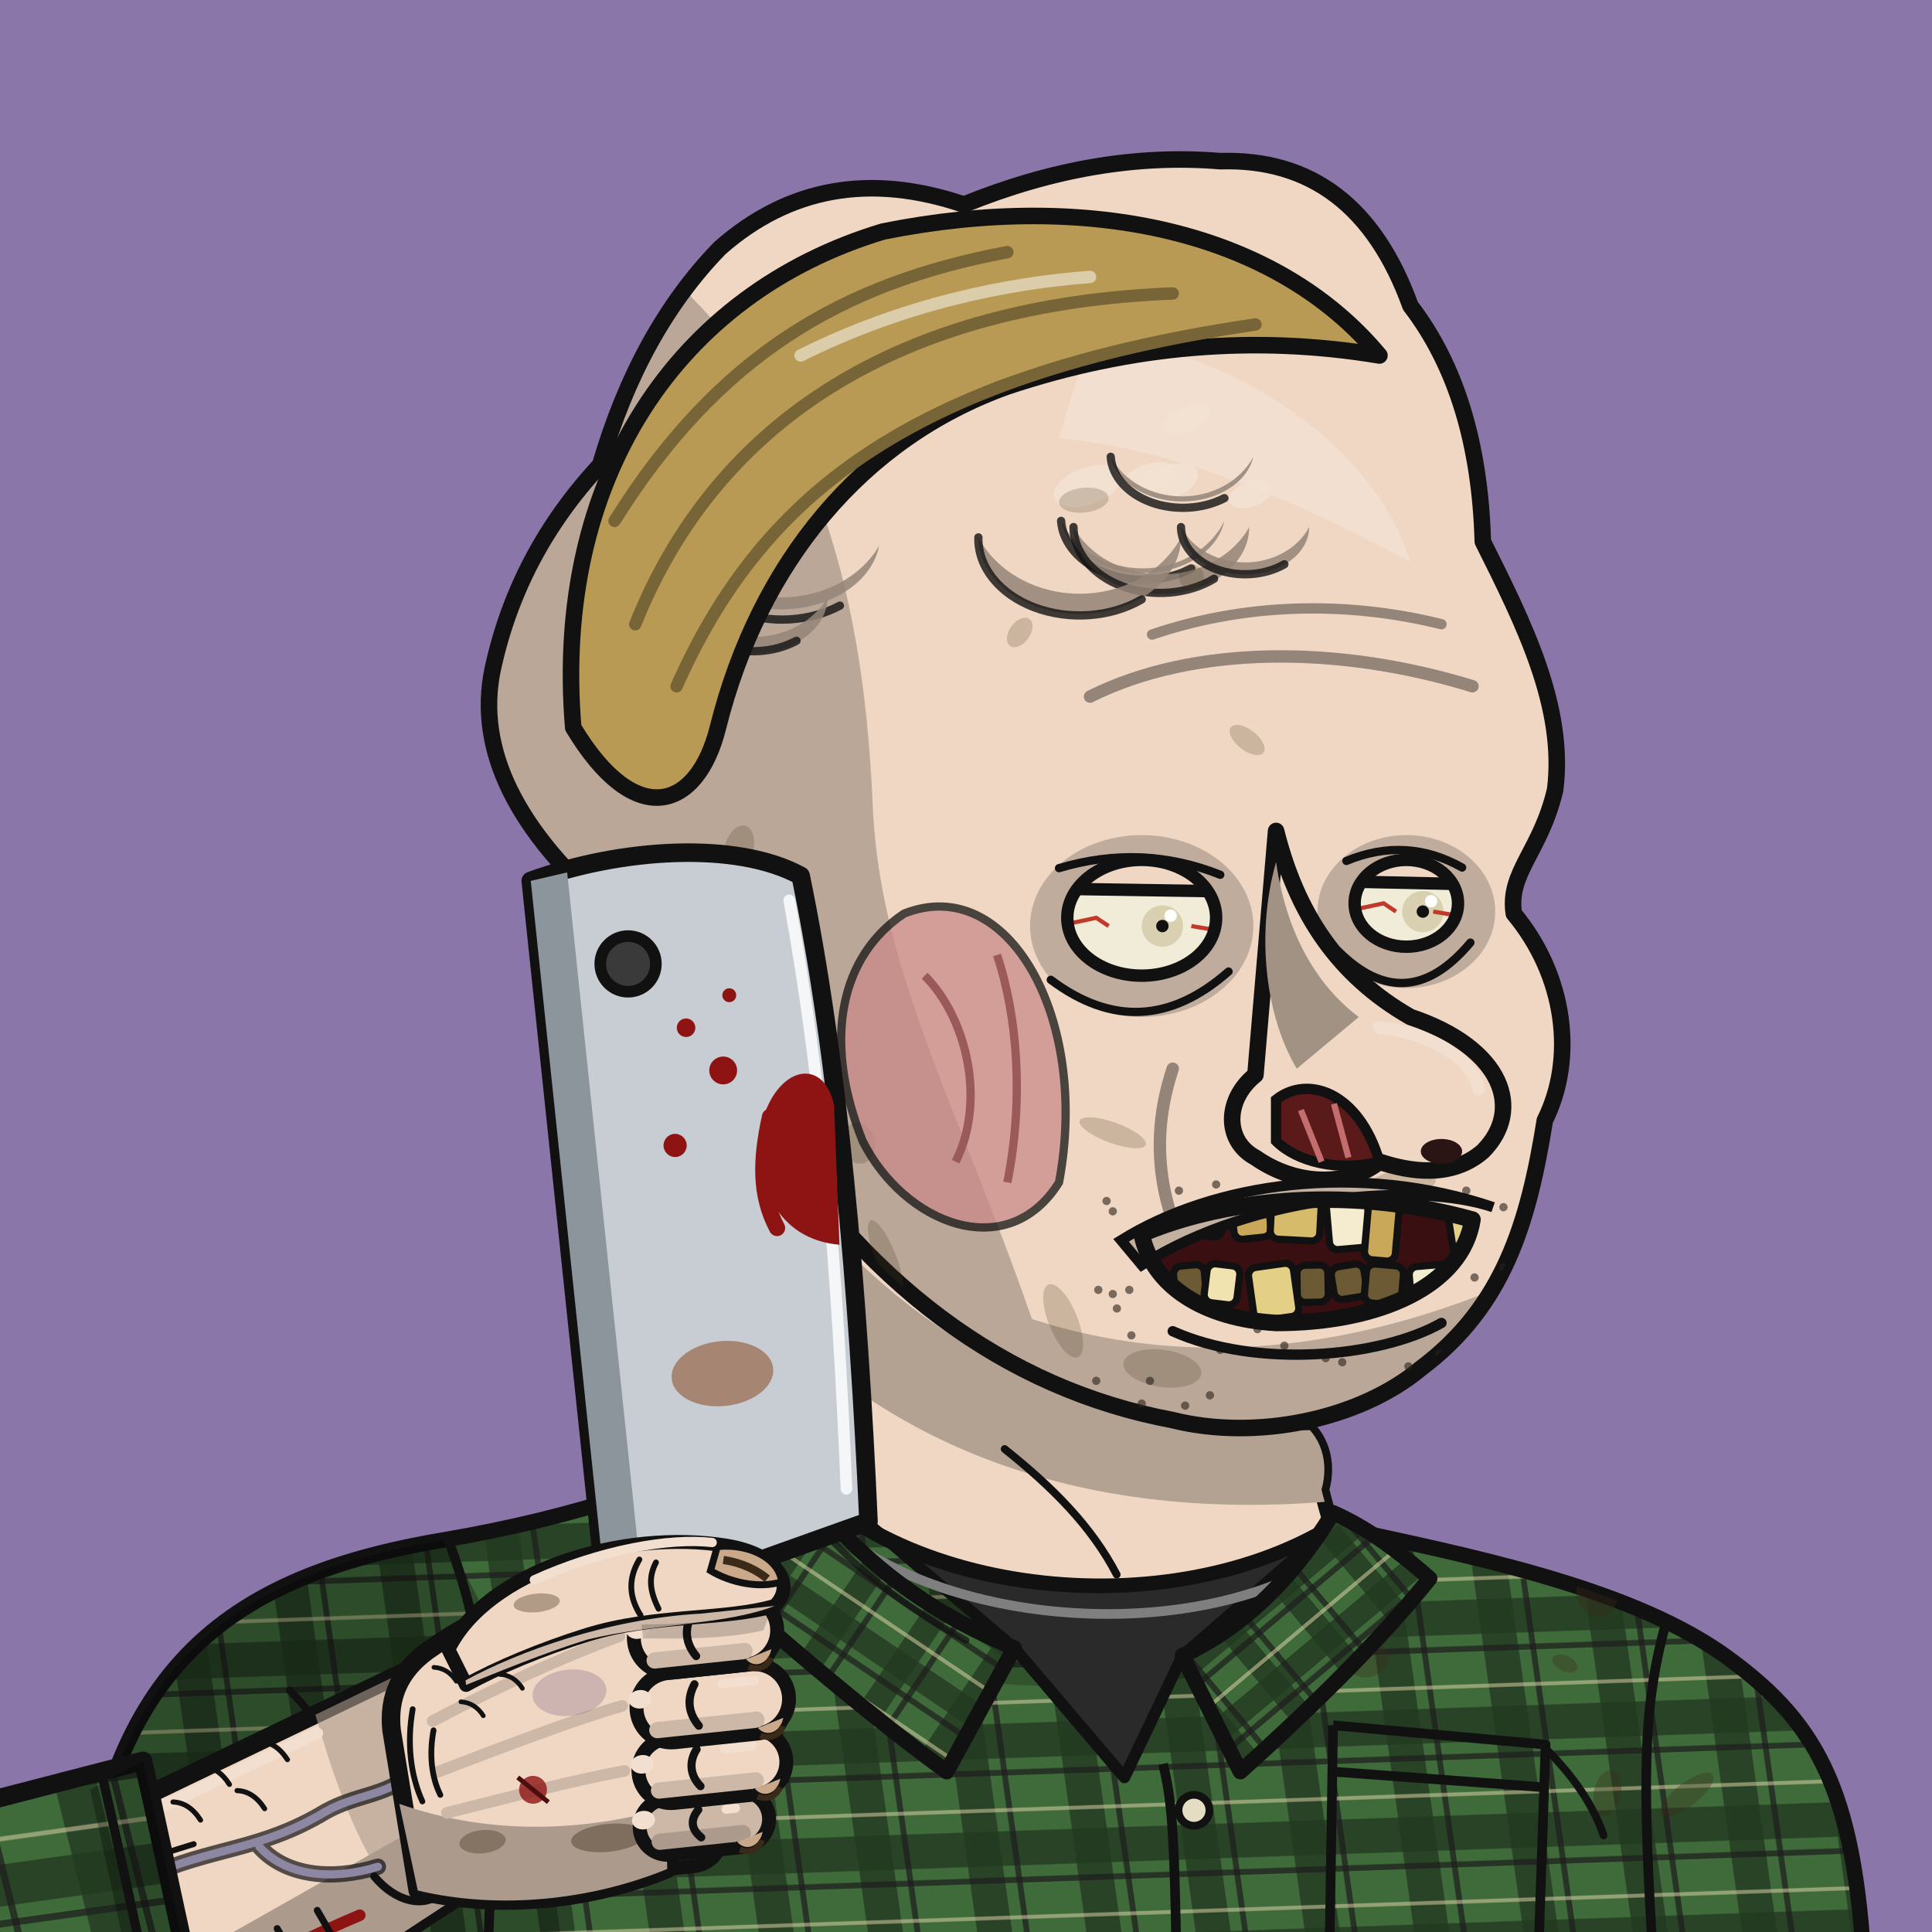
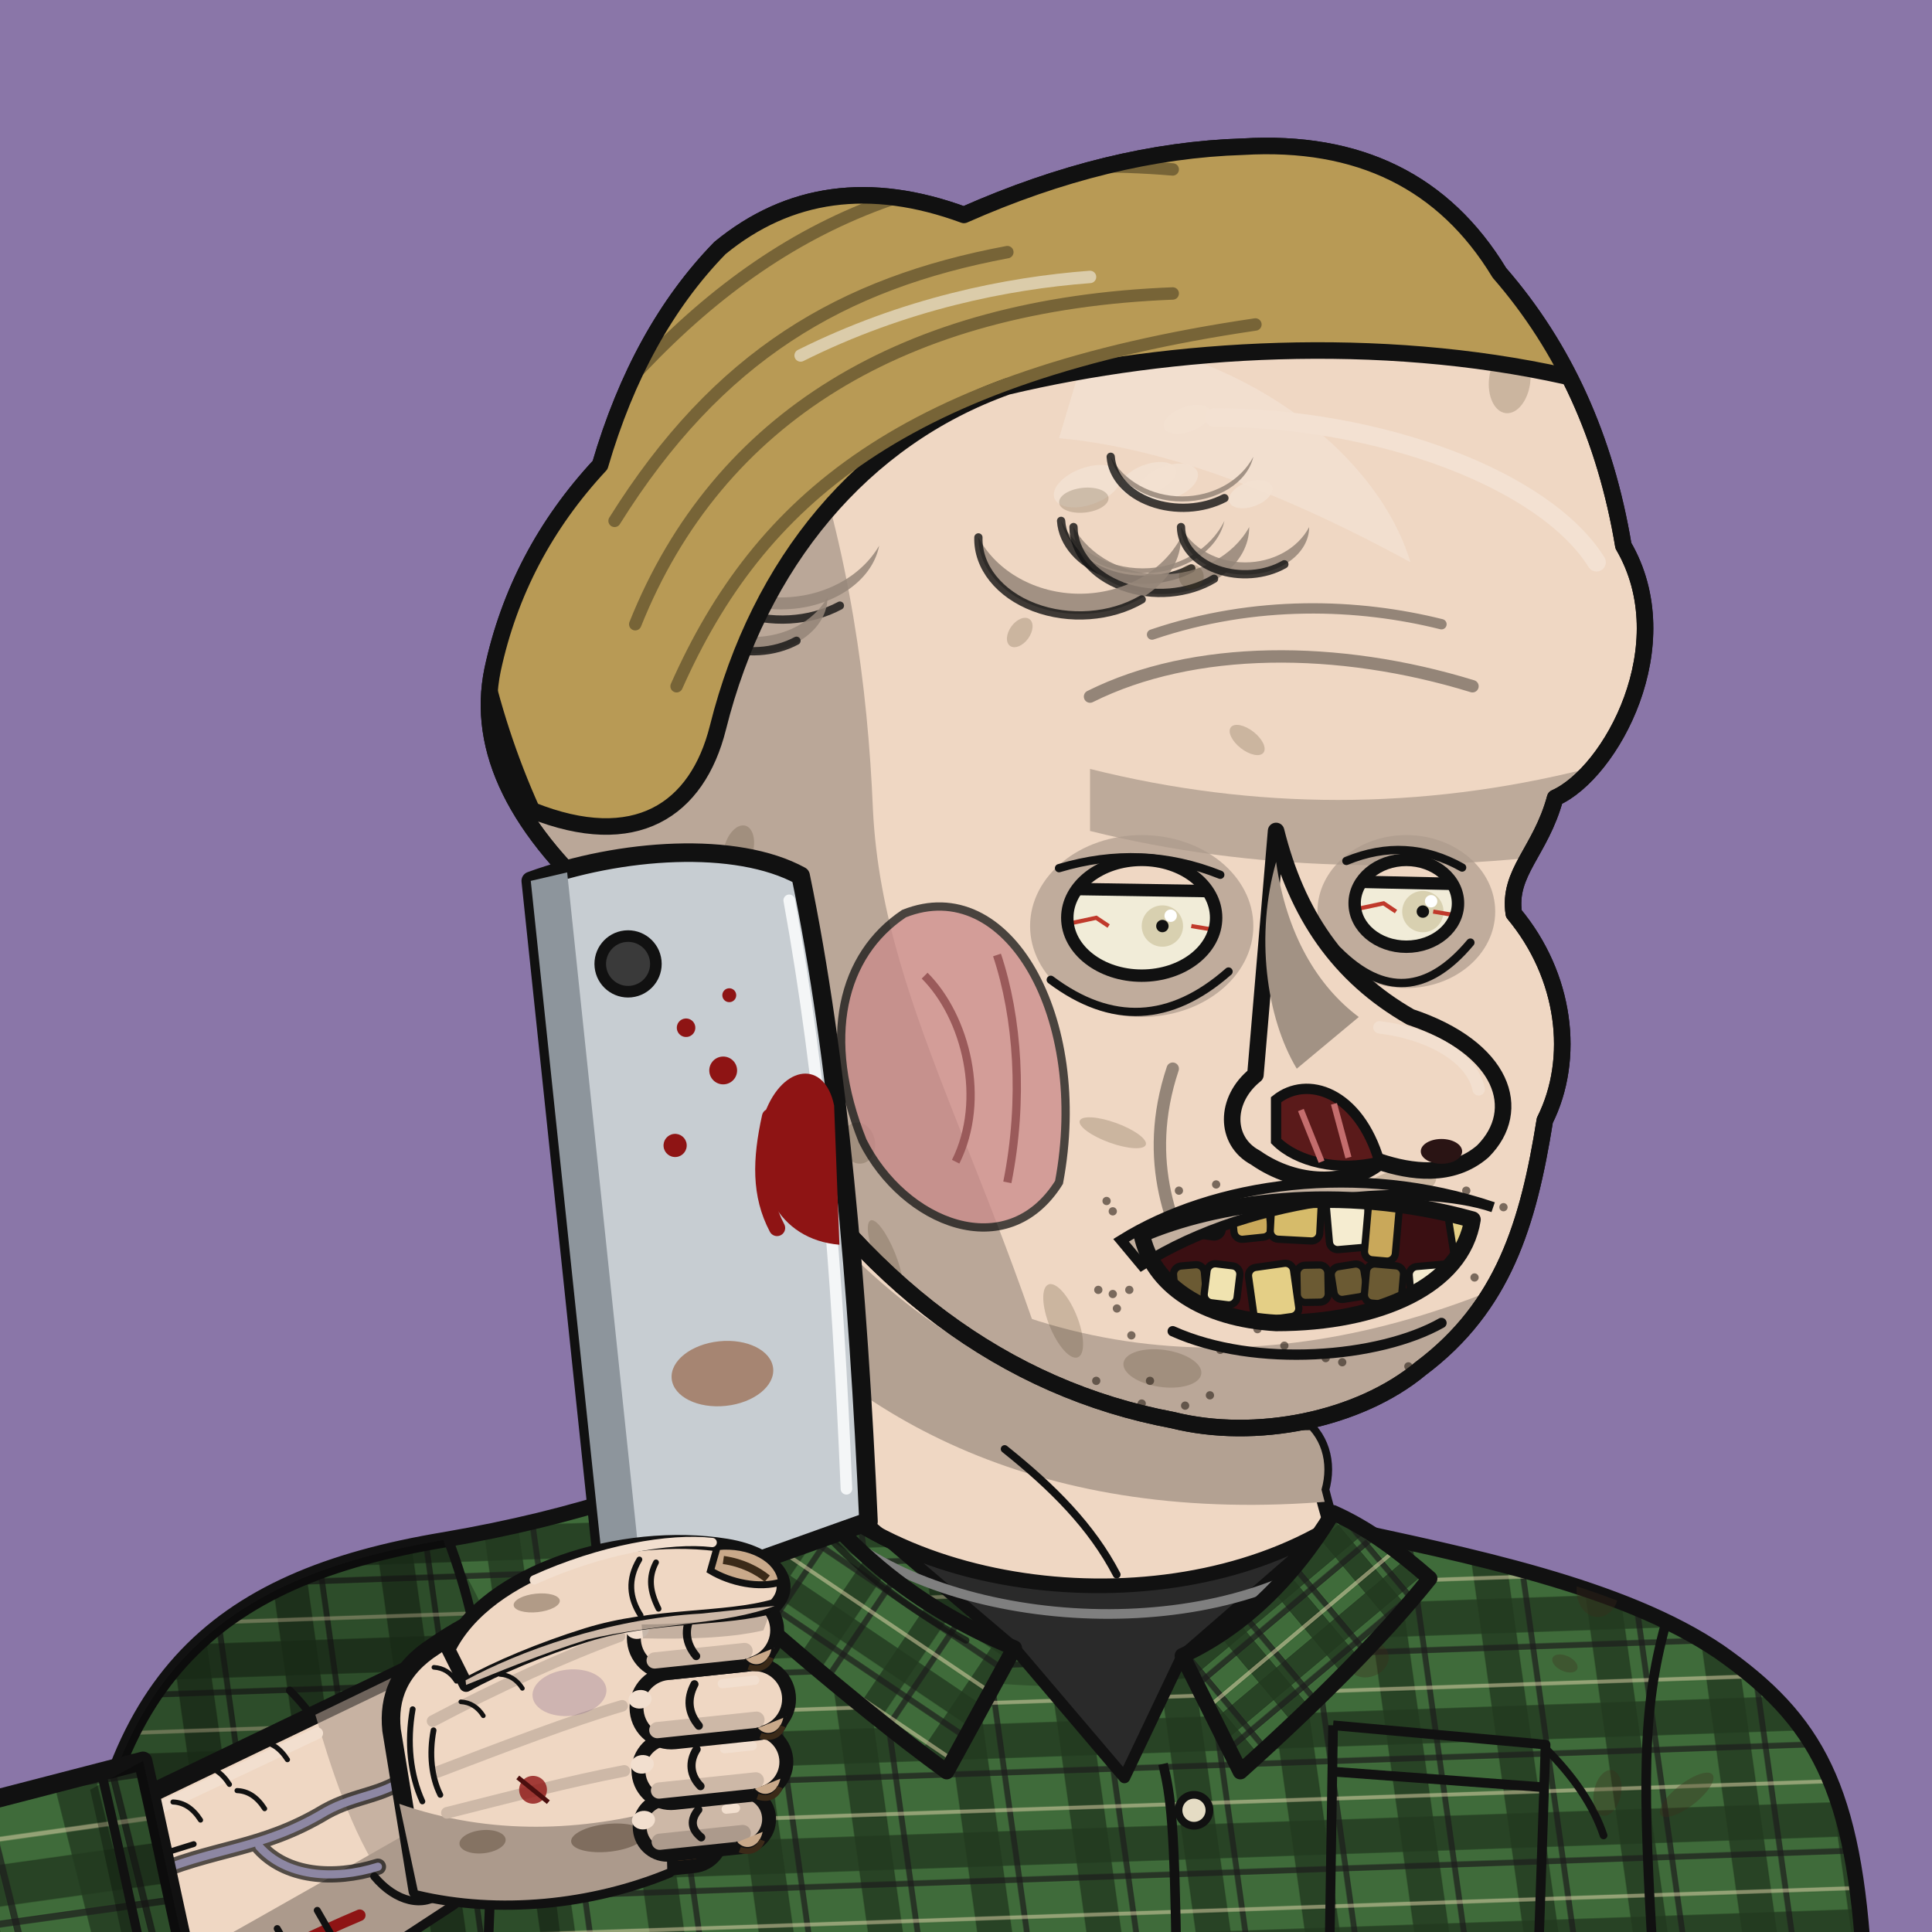
<svg xmlns="http://www.w3.org/2000/svg" viewBox="0 0 1000 1000" width="1000" height="1000">
  <rect width="1000" height="1000" fill="#8a76a8" />
  <g transform="translate(0 -55)">
    <g transform="translate(-35 25) scale(1.07)" />
    <path d="M 392 600 C 402 690 402 760 385 815 C 360 840 320 856 290 868 L 720 920 C 700 880 690 850 684 826 C 688 812 684 798 672 790 C 664 770 660 745 662 720 Z" fill="#efd7c3" stroke="#111111" stroke-width="8" stroke-linejoin="round" />
    <clipPath id="neckclip">
      <path d="M 392 600 C 402 690 402 760 385 815 C 360 840 320 856 290 868 L 720 920 C 700 880 690 850 684 826 C 688 812 684 798 672 790 C 664 770 660 745 662 720 Z" />
    </clipPath>
    <g clip-path="url(#neckclip)">
      <path d="M 380 630 C 450 735 540 800 690 795 L 690 832 C 540 845 440 790 380 715 Z" fill="#b3a192" />
      <path d="M 380 600 C 425 700 435 790 430 900 L 280 900 L 280 600 Z" fill="#b3a192" />
    </g>
    <path d="M 520 805 C 545 825 565 845 578 870" fill="none" stroke="#111111" stroke-width="4" stroke-linecap="round" />
    <defs>
      <pattern id="plaid3f6b3ab" width="56" height="56" patternUnits="userSpaceOnUse" patternTransform="rotate(-8) skewY(6)">
        <rect width="56" height="56" fill="#3f6b3a" />
        <rect x="0" y="18" width="56" height="18" fill="#223a1f" opacity="0.8" />
        <rect x="18" y="0" width="18" height="56" fill="#223a1f" opacity="0.8" />
        <rect x="0" y="42" width="56" height="3" fill="#1c1c1c" opacity="0.7" />
        <rect x="42" y="0" width="3" height="56" fill="#1c1c1c" opacity="0.7" />
        <rect x="0" y="6" width="56" height="2" fill="#e8d9b0" opacity="0.5" />
      </pattern>
      <pattern id="plaid3f6b3an" width="40" height="40" patternUnits="userSpaceOnUse" patternTransform="rotate(34) skewY(0)">
        <rect width="40" height="40" fill="#3f6b3a" />
        <rect x="0" y="13" width="40" height="13" fill="#223a1f" opacity="0.8" />
        <rect x="13" y="0" width="13" height="40" fill="#223a1f" opacity="0.8" />
        <rect x="0" y="30" width="40" height="3" fill="#1c1c1c" opacity="0.7" />
        <rect x="30" y="0" width="3" height="40" fill="#1c1c1c" opacity="0.7" />
        <rect x="0" y="4" width="40" height="2" fill="#e8d9b0" opacity="0.5" />
      </pattern>
      <pattern id="plaid3f6b3af" width="36" height="36" patternUnits="userSpaceOnUse" patternTransform="rotate(-40) skewY(0)">
        <rect width="36" height="36" fill="#3f6b3a" />
        <rect x="0" y="12" width="36" height="12" fill="#223a1f" opacity="0.8" />
        <rect x="12" y="0" width="12" height="36" fill="#223a1f" opacity="0.8" />
        <rect x="0" y="27" width="36" height="3" fill="#1c1c1c" opacity="0.7" />
        <rect x="27" y="0" width="3" height="36" fill="#1c1c1c" opacity="0.7" />
        <rect x="0" y="4" width="36" height="2" fill="#e8d9b0" opacity="0.5" />
      </pattern>
    </defs>
    <clipPath id="torso">
      <path d="M 40 1075 C 50 925 110 872 230 852 C 300 840 350 822 398 800 C 450 880 600 900 690 845 C 760 860 840 876 890 910 C 940 945 960 980 965 1075 Z" />
    </clipPath>
    <path d="M 40 1075 C 50 925 110 872 230 852 C 300 840 350 822 398 800 C 450 880 600 900 690 845 C 760 860 840 876 890 910 C 940 945 960 980 965 1075 Z" fill="url(#plaid3f6b3ab)" stroke="#111111" stroke-width="8" stroke-linejoin="round" />
    <g clip-path="url(#torso)">
      <path d="M 40 1075 C 50 925 110 872 230 852 C 262 900 280 960 292 1075 Z" fill="#000" opacity="0.28" />
      <path d="M 370 812 C 420 880 560 900 700 852 L 720 900 C 560 950 420 930 360 860 Z" fill="#000" opacity="0.22" />
    </g>
    <path d="M 232 852 C 252 905 258 960 252 1075" fill="none" stroke="#111111" stroke-width="5" stroke-linecap="round" />
    <path d="M 862 896 C 850 940 850 978 856 1075" fill="none" stroke="#111111" stroke-width="5" stroke-linecap="round" />
    <path d="M 300 930 C 330 950 350 975 360 1000 M 150 930 C 170 950 180 975 182 1000 M 800 960 C 815 975 825 990 830 1005" fill="none" stroke="#111111" stroke-width="4" stroke-linecap="round" />
    <g clip-path="url(#torso)">
      <ellipse cx="223" cy="921" rx="9" ry="6" transform="rotate(106 223 921)" fill="#3b2a18" opacity="0.32" />
      <ellipse cx="810" cy="916" rx="7" ry="4" transform="rotate(25 810 916)" fill="#3b2a18" opacity="0.32" />
      <ellipse cx="194" cy="943" rx="16" ry="11" transform="rotate(110 194 943)" fill="#3b2a18" opacity="0.32" />
      <ellipse cx="612" cy="873" rx="11" ry="7" transform="rotate(135 612 873)" fill="#3b2a18" opacity="0.32" />
      <ellipse cx="708" cy="914" rx="9" ry="11" transform="rotate(71 708 914)" fill="#3b2a18" opacity="0.32" />
      <ellipse cx="827" cy="878" rx="14" ry="11" transform="rotate(90 827 878)" fill="#3b2a18" opacity="0.32" />
      <ellipse cx="832" cy="983" rx="12" ry="7" transform="rotate(102 832 983)" fill="#3b2a18" opacity="0.32" />
      <ellipse cx="643" cy="893" rx="12" ry="4" transform="rotate(30 643 893)" fill="#3b2a18" opacity="0.32" />
      <ellipse cx="349" cy="875" rx="16" ry="4" transform="rotate(69 349 875)" fill="#3b2a18" opacity="0.32" />
      <ellipse cx="873" cy="984" rx="17" ry="6" transform="rotate(142 873 984)" fill="#3b2a18" opacity="0.32" />
    </g>
    <path d="M 405 806 C 450 880 600 900 688 846 L 612 912 L 582 975 L 525 908 Z" fill="#2a2a2a" stroke="#111111" stroke-width="6" stroke-linejoin="round" />
    <path d="M 418 832 C 465 892 600 910 680 866" fill="none" stroke="#7f7f7f" stroke-width="5" />
    <path d="M 392 786 C 425 850 472 886 525 908 L 490 972 C 438 934 382 884 346 852 C 360 826 374 804 392 786 Z" fill="url(#plaid3f6b3an)" stroke="#111111" stroke-width="8" stroke-linejoin="round" />
    <path d="M 392 800 C 418 846 452 878 500 904" fill="none" stroke="#111111" stroke-width="3.5" stroke-linecap="round" opacity="0.7" />
    <path d="M 690 838 C 668 874 642 898 612 912 L 642 972 C 682 936 716 902 740 872 C 724 858 708 846 690 838 Z" fill="url(#plaid3f6b3af)" stroke="#111111" stroke-width="8" stroke-linejoin="round" />
    <path d="M 602 968 C 606 985 608 998 609 1075" fill="none" stroke="#111111" stroke-width="5" />
    <circle cx="618" cy="992" r="8" fill="#e5dcc4" stroke="#111111" stroke-width="4" />
    <path d="M 690 948 L 800 958 L 796 1075 M 690 948 L 688 1075 M 690 972 L 798 980" fill="none" stroke="#111111" stroke-width="5" stroke-linejoin="round" />
    <g transform="translate(-35 25) scale(1.07)">
      <clipPath id="headclip">
-         <path d="M 395 560 Q 347 524 329 470 Q 259 410 271 352 Q 283 296 323 253 Q 342 188 381 148 Q 431 104 499 127 Q 563 101 623 106 Q 689 104 715 176 Q 748 219 750 290 C 770 330 790 370 785 410 C 778 440 762 450 765 470 C 790 500 795 540 780 570 C 772 620 760 660 720 690 C 690 715 640 725 600 715 C 520 700 450 650 395 560 Z" />
+         <path d="M 395 560 Q 347 524 329 470 Q 259 410 271 352 Q 283 296 323 253 Q 342 188 381 148 Q 431 107 499 132 Q 569 101 634 99 Q 718 94 758 160 Q 805 214 818 292 C 846 340 812 402 785 414 C 778 440 762 450 765 470 C 790 500 795 540 780 570 C 772 620 760 660 720 690 C 690 715 640 725 600 715 C 520 700 450 650 395 560 Z" />
      </clipPath>
-       <path d="M 395 560 Q 347 524 329 470 Q 259 410 271 352 Q 283 296 323 253 Q 342 188 381 148 Q 431 104 499 127 Q 563 101 623 106 Q 689 104 715 176 Q 748 219 750 290 C 770 330 790 370 785 410 C 778 440 762 450 765 470 C 790 500 795 540 780 570 C 772 620 760 660 720 690 C 690 715 640 725 600 715 C 520 700 450 650 395 560 Z" fill="#efd7c3" />
+       <path d="M 395 560 Q 347 524 329 470 Q 259 410 271 352 Q 283 296 323 253 Q 342 188 381 148 Q 431 107 499 132 Q 569 101 634 99 Q 718 94 758 160 Q 805 214 818 292 C 846 340 812 402 785 414 C 778 440 762 450 765 470 C 790 500 795 540 780 570 C 772 620 760 660 720 690 C 690 715 640 725 600 715 C 520 700 450 650 395 560 Z" fill="#efd7c3" />
      <g clip-path="url(#headclip)">
-         <path d="M 250 100 C 420 160 450 300 455 420 C 460 520 520 600 560 760 L 250 760 Z" fill="#baa798" />
+         <path d="M 120 0 L 300 30 C 420 160 450 300 455 420 C 460 520 520 600 560 760 L 120 760 Z" fill="#baa798" />
        <path d="M 420 600 C 520 690 640 700 760 650 L 760 760 L 400 760 Z" fill="#baa798" />
        <path d="M 560 190 C 640 200 700 250 715 300 C 660 270 600 245 545 240 Z" fill="#f3e1d2" opacity="0.8" />
        <path d="M 546 280 A 40 30 0 0 0 625 280 A 43 38 0 0 1 546 280 Z" fill="#948578" opacity="0.85" />
        <path d="M 546 280 A 40 30 0 0 0 609 303" fill="none" stroke="#111111" stroke-width="4" stroke-linecap="round" opacity="0.8" />
        <ellipse cx="595" cy="262" rx="14" ry="7" transform="rotate(-20 585 280)" fill="#f3e1d2" opacity="0.9" />
        <path d="M 355 233 A 33 25 0 0 0 422 233 A 37 32 0 0 1 355 233 Z" fill="#948578" opacity="0.85" />
        <path d="M 355 233 A 33 25 0 0 0 409 253" fill="none" stroke="#111111" stroke-width="4" stroke-linecap="round" opacity="0.8" />
        <ellipse cx="397" cy="218" rx="12" ry="6" transform="rotate(-20 389 233)" fill="#f3e1d2" opacity="0.9" />
        <path d="M 363 292 A 48 36 0 0 0 458 292 A 53 45 0 0 1 363 292 Z" fill="#948578" opacity="0.85" />
        <path d="M 363 292 A 48 36 0 0 0 439 321" fill="none" stroke="#111111" stroke-width="4" stroke-linecap="round" opacity="0.8" />
        <ellipse cx="422" cy="271" rx="17" ry="9" transform="rotate(-20 410 292)" fill="#f3e1d2" opacity="0.9" />
        <path d="M 552 283 A 42 32 0 0 0 637 283 A 47 40 0 0 1 552 283 Z" fill="#948578" opacity="0.85" />
        <path d="M 552 283 A 42 32 0 0 0 620 308" fill="none" stroke="#111111" stroke-width="4" stroke-linecap="round" opacity="0.8" />
        <ellipse cx="605" cy="264" rx="15" ry="8" transform="rotate(-20 594 283)" fill="#f3e1d2" opacity="0.9" />
        <path d="M 361 317 A 36 27 0 0 0 433 317 A 40 34 0 0 1 361 317 Z" fill="#948578" opacity="0.85" />
        <path d="M 361 317 A 36 27 0 0 0 418 338" fill="none" stroke="#111111" stroke-width="4" stroke-linecap="round" opacity="0.8" />
        <ellipse cx="406" cy="301" rx="13" ry="6" transform="rotate(-20 397 317)" fill="#f3e1d2" opacity="0.9" />
        <path d="M 506 288 A 49 37 0 0 0 604 288 A 54 47 0 0 1 506 288 Z" fill="#948578" opacity="0.85" />
        <path d="M 506 288 A 49 37 0 0 0 585 318" fill="none" stroke="#111111" stroke-width="4" stroke-linecap="round" opacity="0.8" />
        <ellipse cx="567" cy="266" rx="17" ry="9" transform="rotate(-20 555 288)" fill="#f3e1d2" opacity="0.9" />
        <path d="M 604 283 A 31 23 0 0 0 666 283 A 34 29 0 0 1 604 283 Z" fill="#948578" opacity="0.85" />
        <path d="M 604 283 A 31 23 0 0 0 654 301" fill="none" stroke="#111111" stroke-width="4" stroke-linecap="round" opacity="0.8" />
        <ellipse cx="643" cy="269" rx="11" ry="6" transform="rotate(-20 635 283)" fill="#f3e1d2" opacity="0.9" />
        <path d="M 570 249 A 35 26 0 0 0 639 249 A 38 33 0 0 1 570 249 Z" fill="#948578" opacity="0.85" />
        <path d="M 570 249 A 35 26 0 0 0 625 269" fill="none" stroke="#111111" stroke-width="4" stroke-linecap="round" opacity="0.8" />
        <ellipse cx="613" cy="233" rx="12" ry="6" transform="rotate(-20 604 249)" fill="#f3e1d2" opacity="0.9" />
+         <path d="M 560 400 C 640 420 720 420 800 400 L 800 440 C 720 450 640 450 560 430 Z" fill="#948578" opacity="0.55" />
+         <path d="M 620 230 C 700 230 780 260 805 300" fill="none" stroke="#f3e1d2" stroke-width="9" stroke-linecap="round" />
        <path d="M 560 365 C 610 340 680 340 745 360" fill="none" stroke="#948578" stroke-width="6" stroke-linecap="round" />
        <path d="M 590 335 C 640 318 690 320 730 330" fill="none" stroke="#948578" stroke-width="5" stroke-linecap="round" />
        <path d="M 600 545 C 585 590 600 625 615 650" fill="none" stroke="#948578" stroke-width="6" stroke-linecap="round" />
      </g>
-       <path d="M 395 560 Q 347 524 329 470 Q 259 410 271 352 Q 283 296 323 253 Q 342 188 381 148 Q 431 104 499 127 Q 563 101 623 106 Q 689 104 715 176 Q 748 219 750 290 C 770 330 790 370 785 410 C 778 440 762 450 765 470 C 790 500 795 540 780 570 C 772 620 760 660 720 690 C 690 715 640 725 600 715 C 520 700 450 650 395 560 Z" fill="none" stroke="#111111" stroke-width="8" stroke-linejoin="round" />
+       <path d="M 395 560 Q 347 524 329 470 Q 259 410 271 352 Q 283 296 323 253 Q 342 188 381 148 Q 431 107 499 132 Q 569 101 634 99 Q 718 94 758 160 Q 805 214 818 292 C 846 340 812 402 785 414 C 778 440 762 450 765 470 C 790 500 795 540 780 570 C 772 620 760 660 720 690 C 690 715 640 725 600 715 C 520 700 450 650 395 560 Z" fill="none" stroke="#111111" stroke-width="8" stroke-linejoin="round" />
      <g clip-path="url(#headclip)">
        <ellipse cx="390" cy="439" rx="12" ry="7" transform="rotate(106 390 439)" fill="#4a3a22" opacity="0.22" />
        <ellipse cx="763" cy="212" rx="16" ry="10" transform="rotate(97 763 212)" fill="#4a3a22" opacity="0.22" />
        <ellipse cx="461" cy="636" rx="19" ry="5" transform="rotate(68 461 636)" fill="#4a3a22" opacity="0.22" />
        <ellipse cx="557" cy="270" rx="12" ry="6" transform="rotate(174 557 270)" fill="#4a3a22" opacity="0.22" />
        <ellipse cx="448" cy="581" rx="8" ry="10" transform="rotate(170 448 581)" fill="#4a3a22" opacity="0.22" />
        <ellipse cx="701" cy="568" rx="19" ry="6" transform="rotate(145 701 568)" fill="#4a3a22" opacity="0.22" />
        <ellipse cx="636" cy="386" rx="10" ry="5" transform="rotate(38 636 386)" fill="#4a3a22" opacity="0.22" />
        <ellipse cx="350" cy="343" rx="10" ry="8" transform="rotate(165 350 343)" fill="#4a3a22" opacity="0.22" />
        <ellipse cx="709" cy="602" rx="19" ry="8" transform="rotate(165 709 602)" fill="#4a3a22" opacity="0.22" />
        <ellipse cx="571" cy="576" rx="17" ry="5" transform="rotate(20 571 576)" fill="#4a3a22" opacity="0.22" />
        <ellipse cx="367" cy="374" rx="9" ry="7" transform="rotate(44 367 374)" fill="#4a3a22" opacity="0.22" />
        <ellipse cx="609" cy="307" rx="6" ry="6" transform="rotate(158 609 307)" fill="#4a3a22" opacity="0.22" />
        <ellipse cx="595" cy="690" rx="19" ry="9" transform="rotate(8 595 690)" fill="#4a3a22" opacity="0.22" />
        <ellipse cx="547" cy="667" rx="19" ry="7" transform="rotate(68 547 667)" fill="#4a3a22" opacity="0.22" />
        <ellipse cx="379" cy="287" rx="15" ry="10" transform="rotate(90 379 287)" fill="#4a3a22" opacity="0.22" />
        <ellipse cx="526" cy="334" rx="8" ry="5" transform="rotate(126 526 334)" fill="#4a3a22" opacity="0.22" />
        <circle cx="688" cy="648" r="2" fill="#2a2018" opacity="0.6" />
        <circle cx="603" cy="604" r="2" fill="#2a2018" opacity="0.6" />
        <circle cx="585" cy="707" r="2" fill="#2a2018" opacity="0.6" />
        <circle cx="764" cy="708" r="2" fill="#2a2018" opacity="0.6" />
        <circle cx="651" cy="659" r="2" fill="#2a2018" opacity="0.6" />
        <circle cx="623" cy="681" r="2" fill="#2a2018" opacity="0.6" />
        <circle cx="765" cy="671" r="2" fill="#2a2018" opacity="0.6" />
        <circle cx="760" cy="612" r="2" fill="#2a2018" opacity="0.6" />
        <circle cx="729" cy="639" r="2" fill="#2a2018" opacity="0.6" />
        <circle cx="714" cy="689" r="2" fill="#2a2018" opacity="0.6" />
        <circle cx="686" cy="608" r="2" fill="#2a2018" opacity="0.6" />
        <circle cx="573" cy="661" r="2" fill="#2a2018" opacity="0.6" />
        <circle cx="674" cy="685" r="2" fill="#2a2018" opacity="0.6" />
        <circle cx="606" cy="708" r="2" fill="#2a2018" opacity="0.6" />
        <circle cx="564" cy="652" r="2" fill="#2a2018" opacity="0.6" />
        <circle cx="579" cy="652" r="2" fill="#2a2018" opacity="0.6" />
        <circle cx="760" cy="641" r="2" fill="#2a2018" opacity="0.6" />
        <circle cx="742" cy="604" r="2" fill="#2a2018" opacity="0.6" />
        <circle cx="682" cy="687" r="2" fill="#2a2018" opacity="0.6" />
        <circle cx="563" cy="696" r="2" fill="#2a2018" opacity="0.6" />
        <circle cx="589" cy="696" r="2" fill="#2a2018" opacity="0.6" />
        <circle cx="580" cy="674" r="2" fill="#2a2018" opacity="0.6" />
        <circle cx="654" cy="679" r="2" fill="#2a2018" opacity="0.6" />
        <circle cx="760" cy="710" r="2" fill="#2a2018" opacity="0.6" />
        <circle cx="687" cy="613" r="2" fill="#2a2018" opacity="0.6" />
        <circle cx="742" cy="619" r="2" fill="#2a2018" opacity="0.6" />
        <circle cx="571" cy="614" r="2" fill="#2a2018" opacity="0.6" />
        <circle cx="641" cy="671" r="2" fill="#2a2018" opacity="0.6" />
        <circle cx="663" cy="654" r="2" fill="#2a2018" opacity="0.6" />
        <circle cx="621" cy="601" r="2" fill="#2a2018" opacity="0.6" />
        <circle cx="774" cy="662" r="2" fill="#2a2018" opacity="0.6" />
        <circle cx="668" cy="603" r="2" fill="#2a2018" opacity="0.6" />
        <circle cx="640" cy="667" r="2" fill="#2a2018" opacity="0.6" />
        <circle cx="729" cy="683" r="2" fill="#2a2018" opacity="0.6" />
        <circle cx="568" cy="609" r="2" fill="#2a2018" opacity="0.6" />
        <circle cx="571" cy="654" r="2" fill="#2a2018" opacity="0.6" />
        <circle cx="648" cy="610" r="2" fill="#2a2018" opacity="0.6" />
        <circle cx="600" cy="624" r="2" fill="#2a2018" opacity="0.6" />
        <circle cx="746" cy="646" r="2" fill="#2a2018" opacity="0.6" />
        <circle cx="618" cy="703" r="2" fill="#2a2018" opacity="0.6" />
        <path d="M 470 470 C 520 450 560 520 545 600 C 520 640 470 620 450 580 C 430 530 440 490 470 470 Z" fill="#c98a8a" opacity="0.75" stroke="#111" stroke-width="4" />
        <path d="M 480 500 C 500 520 510 560 495 590 M 515 490 C 525 520 528 560 520 600" fill="none" stroke="#9a5a5a" stroke-width="4" />
      </g>
      <g transform="translate(-22 6)">
        <path d="M 405 470 C 370 430 325 440 325 495 C 325 560 355 605 390 600 C 405 590 410 570 405 540 C 418 515 418 490 405 470 Z" fill="#efd7c3" stroke="#111111" stroke-width="8" stroke-linejoin="round" />
        <path d="M 400 480 C 380 470 350 470 345 500 C 345 540 360 570 385 580 L 400 560 Z" fill="#a79688" opacity="0.6" />
        <path d="M 390 485 C 355 475 350 520 370 540 C 360 560 380 575 395 568" fill="none" stroke="#111111" stroke-width="5" stroke-linecap="round" />
      </g>
      <ellipse cx="585" cy="476" rx="54" ry="44" fill="#ac9a8c" opacity="0.7" />
      <path d="M 541 502 Q 585 535 627 498" fill="none" stroke="#111111" stroke-width="4" stroke-linecap="round" />
      <clipPath id="e585472">
        <ellipse cx="585" cy="472" rx="36" ry="28" />
      </clipPath>
      <ellipse cx="585" cy="472" rx="36" ry="28" fill="#f1ecd8" />
      <g clip-path="url(#e585472)">
        <circle cx="595" cy="476" r="10" fill="#d8d0b0" />
        <circle cx="595" cy="476" r="3" fill="#111" />
        <circle cx="599" cy="471" r="3" fill="#fff" />
        <path d="M 549 475 l 14 -3 l 6 4 M 621 478 l -12 -2" stroke="#c0392b" stroke-width="2" fill="none" />
        <rect x="547" y="442" width="76" height="16.0" fill="#efd7c3" />
        <path d="M 547 458.0 L 623 459.2" stroke="#111111" stroke-width="6" />
      </g>
      <ellipse cx="585" cy="472" rx="36" ry="28" fill="none" stroke="#111111" stroke-width="6" />
      <path d="M 545 448.0 Q 585 436.0 623 451.2" fill="none" stroke="#111111" stroke-width="4" stroke-linecap="round" />
      <ellipse cx="713" cy="469" rx="43" ry="37" fill="#ac9a8c" opacity="0.7" />
      <path d="M 680 488 Q 713 521 744 484" fill="none" stroke="#111111" stroke-width="4" stroke-linecap="round" />
      <clipPath id="e713465">
        <ellipse cx="713" cy="465" rx="25" ry="21" />
      </clipPath>
      <ellipse cx="713" cy="465" rx="25" ry="21" fill="#f1ecd8" />
      <g clip-path="url(#e713465)">
        <circle cx="721" cy="469" r="10" fill="#d8d0b0" />
        <circle cx="721" cy="469" r="3" fill="#111" />
        <circle cx="725" cy="464" r="3" fill="#fff" />
        <path d="M 688 468 l 14 -3 l 6 4 M 738 471 l -12 -2" stroke="#c0392b" stroke-width="2" fill="none" />
        <rect x="686" y="442" width="54" height="12.5" fill="#efd7c3" />
        <path d="M 686 454.5 L 740 455.7" stroke="#111111" stroke-width="6" />
      </g>
      <ellipse cx="713" cy="465" rx="25" ry="21" fill="none" stroke="#111111" stroke-width="6" />
      <path d="M 684 444.5 Q 713 432.5 740 447.7" fill="none" stroke="#111111" stroke-width="4" stroke-linecap="round" />
      <path d="M 650 430 C 660 470 680 500 715 520 C 760 535 770 565 750 585 C 735 598 715 595 700 590 C 685 602 660 602 640 588 C 625 580 625 560 640 548 Z" fill="#efd7c3" stroke="#111111" stroke-width="8" stroke-linejoin="round" />
      <path d="M 650 445 C 655 480 670 505 690 520 L 660 545 C 645 520 640 480 650 445 Z" fill="#a29284" />
      <path d="M 700 525 C 725 528 745 540 748 555" fill="none" stroke="#f2dfcf" stroke-width="6" stroke-linecap="round" />
      <path d="M 650 560 C 665 548 690 556 700 590 C 680 595 660 590 650 580 Z" fill="#5a1a1a" stroke="#111111" stroke-width="5" />
      <path d="M 662 565 L 672 590 M 678 562 L 685 588" stroke="#c46d6d" stroke-width="3" />
      <ellipse cx="730" cy="585" rx="10" ry="6" fill="#2a1414" />
      <clipPath id="mclip">
        <path d="M 585 625 C 620 610 680 600 745 618 C 740 650 700 668 650 668 C 615 666 590 650 585 625 Z" />
      </clipPath>
      <path d="M 585 625 C 620 610 680 600 745 618 C 740 650 700 668 650 668 C 615 666 590 650 585 625 Z" fill="#3a0f12" />
      <g clip-path="url(#mclip)">
        <rect x="590" y="608" width="16" height="17" rx="4" fill="#d6bb6a" stroke="#111" stroke-width="3.5" transform="rotate(1 599 608)" />
        <rect x="608" y="608" width="18" height="18" rx="4" fill="#f5ecd0" stroke="#111" stroke-width="3.5" transform="rotate(8 618 608)" />
        <rect x="628" y="608" width="18" height="19" rx="4" fill="#c9a85a" stroke="#111" stroke-width="3.5" transform="rotate(-6 638 608)" />
        <rect x="648" y="608" width="24" height="20" rx="4" fill="#d6bb6a" stroke="#111" stroke-width="3.5" transform="rotate(3 661 608)" />
        <rect x="674" y="608" width="20" height="24" rx="4" fill="#f5ecd0" stroke="#111" stroke-width="3.5" transform="rotate(-5 685 608)" />
        <rect x="695" y="608" width="15" height="30" rx="4" fill="#c9a85a" stroke="#111" stroke-width="3.5" transform="rotate(5 704 608)" />
        <rect x="732" y="608" width="23" height="30" rx="4" fill="#e4cf86" stroke="#111" stroke-width="3.5" transform="rotate(-9 745 608)" />
        <rect x="600" y="640" width="15" height="25" rx="4" fill="#6b5a33" stroke="#111" stroke-width="3.5" transform="rotate(-5 609 640)" />
        <rect x="617" y="640" width="16" height="19" rx="4" fill="#f0e3b0" stroke="#111" stroke-width="3.5" transform="rotate(7 626 640)" />
        <rect x="636" y="640" width="22" height="26" rx="4" fill="#e4cf86" stroke="#111" stroke-width="3.5" transform="rotate(-8 648 640)" />
        <rect x="660" y="640" width="15" height="18" rx="4" fill="#6b5a33" stroke="#111" stroke-width="3.5" transform="rotate(-1 668 640)" />
        <rect x="676" y="640" width="16" height="16" rx="4" fill="#6b5a33" stroke="#111" stroke-width="3.5" transform="rotate(-9 685 640)" />
        <rect x="694" y="640" width="18" height="19" rx="4" fill="#6b5a33" stroke="#111" stroke-width="3.5" transform="rotate(5 704 640)" />
        <rect x="714" y="640" width="22" height="27" rx="4" fill="#f5ecd0" stroke="#111" stroke-width="3.5" transform="rotate(-5 726 640)" />
      </g>
      <path d="M 575 628 C 620 600 690 590 755 612 C 720 600 640 605 585 640 Z" fill="#c3b09f" stroke="#111" stroke-width="5" />
      <path d="M 585 625 C 620 610 680 600 745 618 C 740 650 700 668 650 668 C 615 666 590 650 585 625 Z" fill="none" stroke="#111" stroke-width="8" stroke-linejoin="round" />
      <path d="M 600 672 C 640 690 700 685 730 668" fill="none" stroke="#111" stroke-width="5" stroke-linecap="round" />
-       <path d="M 310 380 C 300 260 360 170 460 140 C 560 120 650 140 700 200 C 640 190 580 195 520 215 C 450 240 400 300 380 380 C 370 420 340 430 310 380 Z" fill="#b89a55" stroke="#111111" stroke-width="8" stroke-linejoin="round" />
-       <path d="M 340 330 C 380 230 470 175 600 170 M 360 360 C 400 270 470 210 640 185 M 330 280 C 380 200 440 165 520 150" fill="none" stroke="#776437" stroke-width="6" stroke-linecap="round" />
-       <path d="M 420 200 C 470 175 520 165 560 162" fill="none" stroke="#dbccaa" stroke-width="6" stroke-linecap="round" />
+       <g clip-path="url(#headclip)">
+         <path d="M 290 420 C 200 220 300 -20 480 -30 C 640 -40 760 60 790 210 C 700 190 600 196 520 215 C 450 240 400 300 380 380 C 370 420 340 440 290 420 Z" fill="#b89a55" stroke="#111111" stroke-width="8" stroke-linejoin="round" />
+         <path d="M 340 330 C 380 230 470 175 600 170 M 360 360 C 400 270 470 210 640 185 M 330 280 C 380 200 440 165 520 150 M 330 220 C 400 140 480 100 600 110" fill="none" stroke="#776437" stroke-width="6" stroke-linecap="round" />
+         <path d="M 420 200 C 470 175 520 165 560 162" fill="none" stroke="#dbccaa" stroke-width="6" stroke-linecap="round" />
+       </g>
+       <path d="M 395 560 Q 347 524 329 470 Q 259 410 271 352 Q 283 296 323 253 Q 342 188 381 148 Q 431 107 499 132 Q 569 101 634 99 Q 718 94 758 160 Q 805 214 818 292 C 846 340 812 402 785 414 C 778 440 762 450 765 470 C 790 500 795 540 780 570 C 772 620 760 660 720 690 C 690 715 640 725 600 715 C 520 700 450 650 395 560 Z" fill="none" stroke="#111111" stroke-width="8" stroke-linejoin="round" />
    </g>
    <g transform="translate(345 950) rotate(-6) scale(1.2)">
      <path d="M -100 -40 L -520 110 L -520 280 L -100 64 Z" fill="#efd7c3" stroke="#111111" stroke-width="8" stroke-linejoin="round" />
      <path d="M -100 26 C -200 70 -360 140 -520 200 L -520 280 L -100 64 Z" fill="#ac9a8c" />
      <path d="M -100 -40 L -150 -22 C -146 0 -140 30 -128 52 L -100 64 Z" fill="#ac9a8c" opacity="0.6" />
      <path d="M -150 -14 L -230 14" stroke="#f2dfcf" stroke-width="5" stroke-linecap="round" />
      <path d="M -230 40 C -200 30 -180 34 -150 20 C -136 14 -124 16 -112 8 M -180 32 C -170 46 -150 50 -130 46" fill="none" stroke="#111111" stroke-width="7" stroke-linecap="round" opacity="0.7" />
      <path d="M -230 40 C -200 30 -180 34 -150 20 C -136 14 -124 16 -112 8 M -180 32 C -170 46 -150 50 -130 46" fill="none" stroke="#8d87a3" stroke-width="3.5" stroke-linecap="round" />
      <path d="M -132 50 C -124 62 -112 66 -104 60" fill="none" stroke="#111111" stroke-width="3.5" stroke-linecap="round" />
      <path d="M -200 86 C -180 80 -160 72 -140 66" fill="none" stroke="#8e1414" stroke-width="5" stroke-linecap="round" />
      <path d="M -194 74 L -186 92" stroke="#111111" stroke-width="3" stroke-linecap="round" />
      <path d="M -176 68 L -168 86" stroke="#111111" stroke-width="3" stroke-linecap="round" />
      <path d="M -158 62 L -150 80" stroke="#111111" stroke-width="3" stroke-linecap="round" />
      <path d="M -164 -4 q -4 -8 -11 -9" fill="none" stroke="#111111" stroke-width="2.2" stroke-linecap="round" />
      <path d="M -190 4 q -4 -8 -11 -9" fill="none" stroke="#111111" stroke-width="2.2" stroke-linecap="round" />
      <path d="M -176 16 q -4 -8 -11 -9" fill="none" stroke="#111111" stroke-width="2.2" stroke-linecap="round" />
      <path d="M -204 18 q -4 -8 -11 -9" fill="none" stroke="#111111" stroke-width="2.2" stroke-linecap="round" />
      <path d="M -226 -10 C -220 40 -216 90 -208 138 L -560 340 L -560 40 Z" fill="url(#plaid3f6b3ab)" stroke="#111111" stroke-width="8" stroke-linejoin="round" />
      <path d="M -226 -10 C -220 40 -216 90 -208 138 L -232 150 C -240 100 -244 50 -250 0 Z" fill="#000" opacity="0.28" />
      <path d="M -244 -4 C -238 44 -234 92 -226 142" fill="none" stroke="#111111" stroke-width="4" />
      <path d="M -212 120 l 10 8 M -214 100 l 9 4 M -218 30 l 10 -2" stroke="#111111" stroke-width="2.5" stroke-linecap="round" />
      <path d="M -20 -64 L 30 -64 L 96 -80 C 102 -180 104 -280 96 -360 C 70 -378 20 -380 -20 -370 Z" fill="#c7cdd2" stroke="#111111" stroke-width="8" stroke-linejoin="round" />
      <path d="M -20 -64 L -20 -370 L -4 -372 L -4 -64 Z" fill="#8d959c" />
      <path d="M 88 -95 C 94 -190 96 -270 90 -350" fill="none" stroke="#f4f6f7" stroke-width="5" stroke-linecap="round" />
      <circle cx="18" cy="-330" r="12" fill="#3a3a3a" stroke="#111111" stroke-width="5" />
      <ellipse cx="40" cy="-150" rx="22" ry="14" fill="#8a4a22" opacity="0.55" />
      <path d="M 96 -200 C 70 -205 60 -230 70 -260 C 80 -280 98 -280 100 -260 Z" fill="#8e1414" />
      <path d="M 72 -258 C 66 -240 64 -225 70 -210" fill="none" stroke="#8e1414" stroke-width="7" stroke-linecap="round" />
      <circle cx="54" cy="-280" r="6" fill="#8e1414" />
      <circle cx="40" cy="-300" r="4" fill="#8e1414" />
      <circle cx="60" cy="-312" r="3" fill="#8e1414" />
      <circle cx="30" cy="-250" r="5" fill="#8e1414" />
      <rect x="-19.0" y="-66" width="38" height="126" rx="13.3" fill="#7a4a25" stroke="#111111" stroke-width="6" />
      <path d="M -13.0 -58 L -13.0 52" stroke="#a88971" stroke-width="4" stroke-linecap="round" />
      <circle cx="0" cy="-41" r="5" fill="#d9d2b8" stroke="#111111" stroke-width="2.5" />
      <circle cx="0" cy="35" r="5" fill="#d9d2b8" stroke="#111111" stroke-width="2.5" />
      <path d="M 22 -60 C -10 -72 -60 -66 -96 -46 C -112 -38 -118 -26 -118 -12 L -114 58 C -80 70 -40 70 -6 60 Z" fill="#efd7c3" stroke="#111111" stroke-width="8" stroke-linejoin="round" />
      <path d="M -118 20 L -114 58 C -80 70 -40 70 -6 60 L -4 34 C -40 40 -80 38 -118 20 Z" fill="#ac9a8c" />
      <path d="M -100 -14 C -70 -26 -40 -36 -16 -42 M -100 8 C -70 0 -40 -8 -18 -12 M -98 26 C -70 22 -44 18 -20 16" fill="none" stroke="#cdb8a7" stroke-width="5" stroke-linecap="round" />
      <path d="M -80 -50 C -50 -62 -20 -64 6 -60" fill="none" stroke="#f2dfcf" stroke-width="5" stroke-linecap="round" />
      <path d="M -108 -20 C -112 -6 -112 8 -108 20 M -100 -10 C -103 0 -103 10 -100 18" fill="none" stroke="#111111" stroke-width="2.5" stroke-linecap="round" />
      <circle cx="-60" cy="20" r="6" fill="#8e1414" opacity="0.8" />
      <path d="M -66 14 l 12 12" stroke="#4a0e0e" stroke-width="2" />
      <ellipse cx="-40" cy="-20" rx="16" ry="10" fill="#6b4a7a" opacity="0.25" />
      <ellipse cx="-30" cy="44" rx="16" ry="6" fill="#3b2a18" opacity="0.4" />
      <ellipse cx="-84" cy="40" rx="10" ry="5" fill="#3b2a18" opacity="0.35" />
      <path d="M -88 -30 q -3 -6 -9 -7" fill="none" stroke="#111111" stroke-width="2" stroke-linecap="round" />
      <path d="M -70 -34 q -3 -6 -9 -7" fill="none" stroke="#111111" stroke-width="2" stroke-linecap="round" />
      <path d="M -78 -14 q -3 -6 -9 -7" fill="none" stroke="#111111" stroke-width="2" stroke-linecap="round" />
      <path d="M -60 -24 q -3 -6 -9 -7" fill="none" stroke="#111111" stroke-width="2" stroke-linecap="round" />
      <rect x="-16" y="30" width="56" height="24" rx="12.0" fill="#cdb8a7" stroke="#111111" stroke-width="6" />
      <path d="M -8 48 L 28 48" stroke="#ac9a8c" stroke-width="7" stroke-linecap="round" />
      <ellipse cx="-14" cy="38" rx="5" ry="4" fill="#f2dfcf" />
      <path d="M 10 36 C 6 40 6 44 10 48" fill="none" stroke="#111111" stroke-width="3.5" stroke-linecap="round" />
      <path d="M 22 37 L 26 37" stroke="#f2dfcf" stroke-width="4" stroke-linecap="round" />
      <path d="M 24 52 C 28 58 36 56 38 48" fill="#c9a98a" stroke="#111111" stroke-width="2.5" />
      <path d="M 26 55 C 30 57 34 56 36 52" fill="none" stroke="#3b2a18" stroke-width="2.5" />
      <rect x="-14" y="4" width="64" height="28" rx="14.0" fill="#efd7c3" stroke="#111111" stroke-width="6" />
      <path d="M -6 26 L 36 26" stroke="#cdb8a7" stroke-width="7" stroke-linecap="round" />
      <ellipse cx="-12" cy="14" rx="5" ry="4" fill="#f2dfcf" />
      <path d="M 12 10 C 8 15 8 21 12 26" fill="none" stroke="#111111" stroke-width="3.5" stroke-linecap="round" />
      <path d="M 24 11 L 36 11" stroke="#f2dfcf" stroke-width="4" stroke-linecap="round" />
      <path d="M 34 30 C 38 36 46 34 48 26" fill="#c9a98a" stroke="#111111" stroke-width="2.5" />
      <path d="M 36 33 C 40 35 44 34 46 30" fill="none" stroke="#3b2a18" stroke-width="2.5" />
      <rect x="-12" y="-24" width="66" height="30" rx="15.0" fill="#efd7c3" stroke="#111111" stroke-width="6" />
      <path d="M -4 0 L 39 0" stroke="#cdb8a7" stroke-width="7" stroke-linecap="round" />
      <ellipse cx="-10" cy="-14" rx="5" ry="4" fill="#f2dfcf" />
      <path d="M 14 -18 C 10 -12 10 -6 14 0" fill="none" stroke="#111111" stroke-width="3.5" stroke-linecap="round" />
      <path d="M 26 -17 L 40 -17" stroke="#f2dfcf" stroke-width="4" stroke-linecap="round" />
      <path d="M 38 4 C 42 10 50 8 52 0" fill="#c9a98a" stroke="#111111" stroke-width="2.5" />
      <path d="M 40 7 C 44 9 48 8 50 4" fill="none" stroke="#3b2a18" stroke-width="2.5" />
      <rect x="-10" y="-54" width="62" height="30" rx="15.0" fill="#efd7c3" stroke="#111111" stroke-width="6" />
      <path d="M -2 -30 L 37 -30" stroke="#cdb8a7" stroke-width="7" stroke-linecap="round" />
      <ellipse cx="-8" cy="-44" rx="5" ry="4" fill="#f2dfcf" />
      <path d="M 16 -48 C 12 -42 12 -36 16 -30" fill="none" stroke="#111111" stroke-width="3.5" stroke-linecap="round" />
      <path d="M 28 -47 L 38 -47" stroke="#f2dfcf" stroke-width="4" stroke-linecap="round" />
      <path d="M 36 -26 C 40 -20 48 -22 50 -30" fill="#c9a98a" stroke="#111111" stroke-width="2.5" />
      <path d="M 38 -23 C 42 -21 46 -22 48 -26" fill="none" stroke="#3b2a18" stroke-width="2.5" />
      <path d="M -90 -44 C -70 -76 -10 -88 34 -76 C 56 -70 62 -56 52 -48 C 30 -44 0 -50 -30 -44 C -50 -40 -70 -34 -84 -28 Z" fill="#efd7c3" stroke="#111111" stroke-width="6" stroke-linejoin="round" />
      <path d="M -84 -30 C -60 -40 -20 -50 20 -48 C 36 -48 48 -48 52 -48 C 30 -42 0 -46 -30 -42 C -50 -38 -70 -32 -84 -28 Z" fill="#cdb8a7" />
      <path d="M -6 -46 C 14 -44 34 -44 50 -46 L 46 -38 C 30 -36 10 -38 -6 -40 Z" fill="#000" opacity="0.18" />
      <path d="M 30 -76 C 44 -76 56 -68 56 -58 C 46 -56 34 -60 26 -66 Z" fill="#c9a98a" stroke="#111111" stroke-width="3" />
      <path d="M 32 -70 C 40 -68 46 -64 50 -60" fill="none" stroke="#3b2a18" stroke-width="3.5" />
      <path d="M -50 -70 C -20 -80 10 -82 28 -78" fill="none" stroke="#f2dfcf" stroke-width="4" stroke-linecap="round" />
      <path d="M -6 -50 C -10 -58 -10 -66 -4 -74 M 2 -52 C -1 -60 -1 -66 3 -72" fill="none" stroke="#111111" stroke-width="2.5" stroke-linecap="round" />
      <ellipse cx="-50" cy="-60" rx="10" ry="4" fill="#3b2a18" opacity="0.35" />
    </g>
  </g>
</svg>
